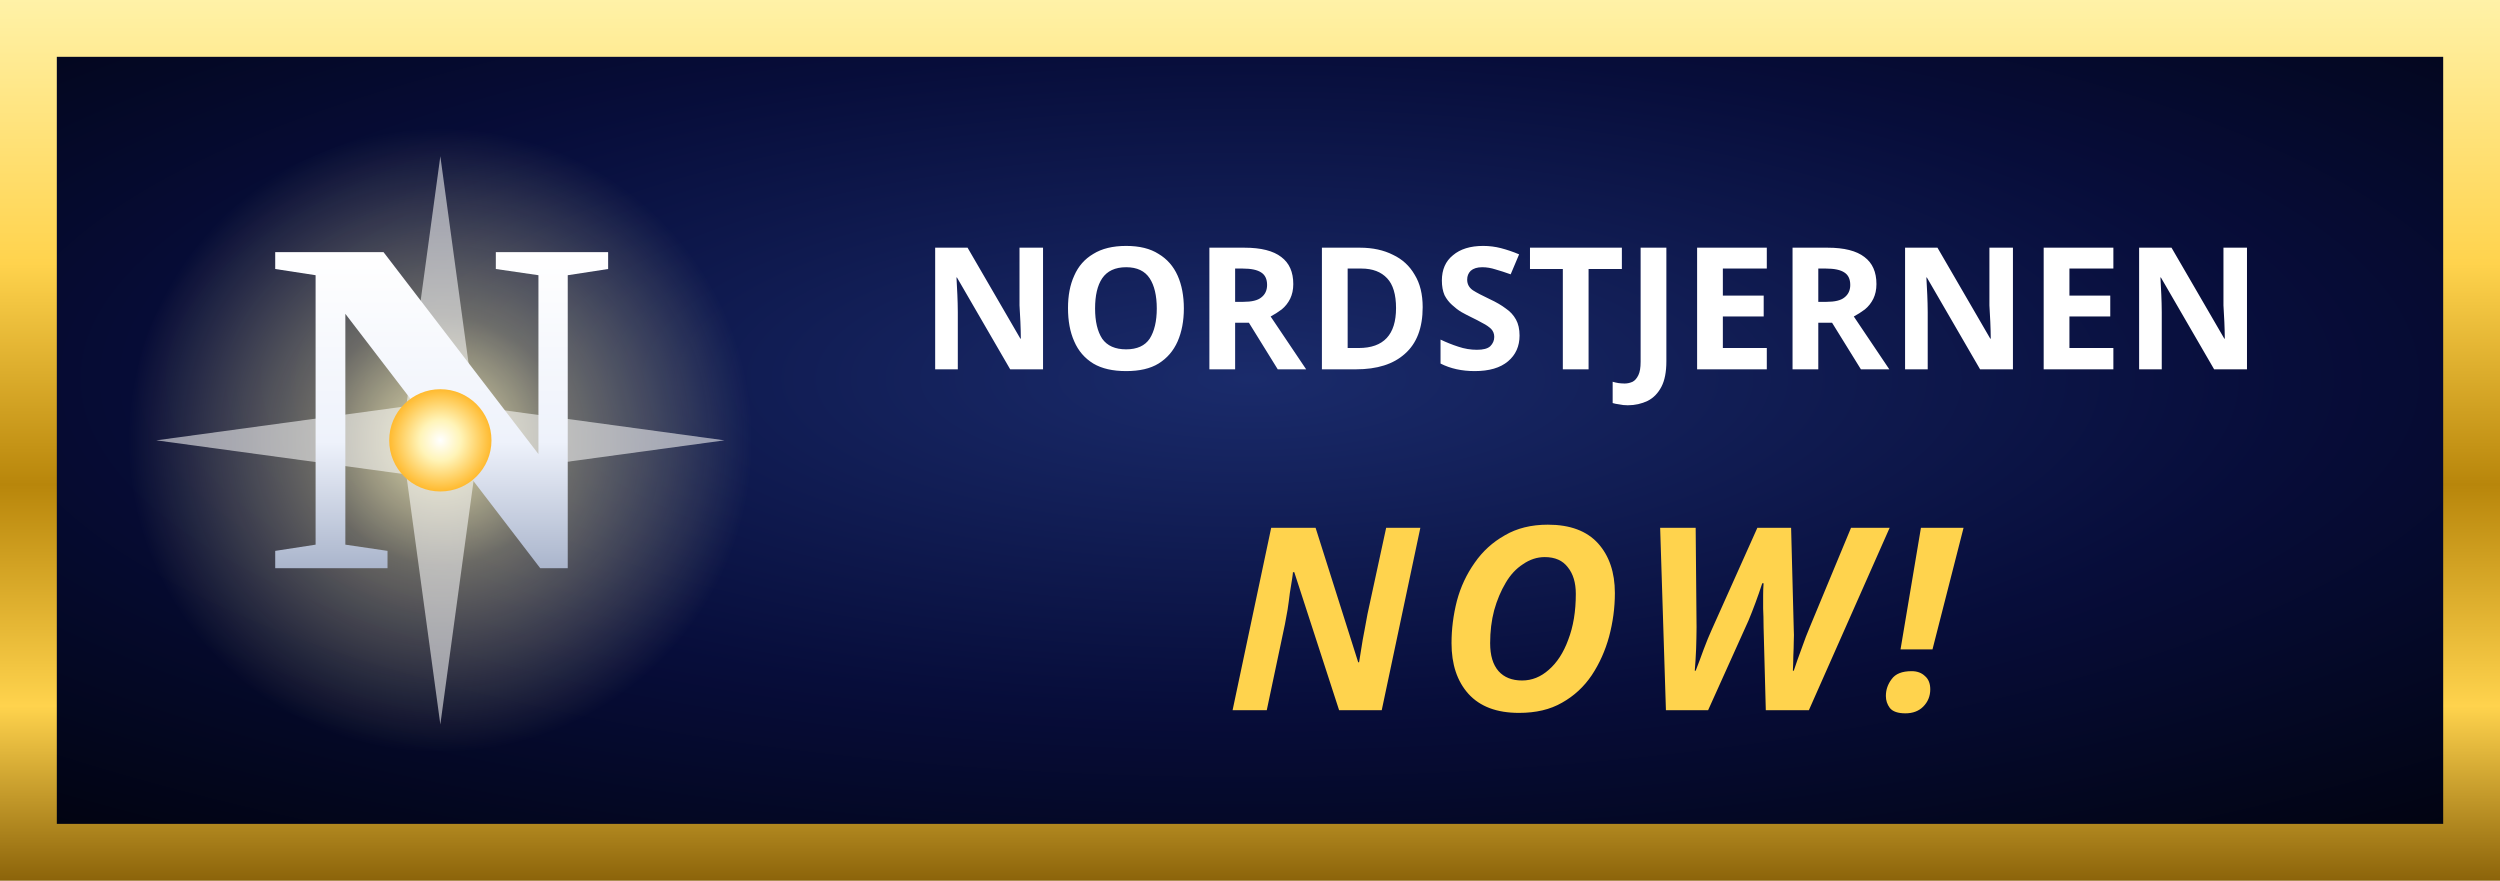
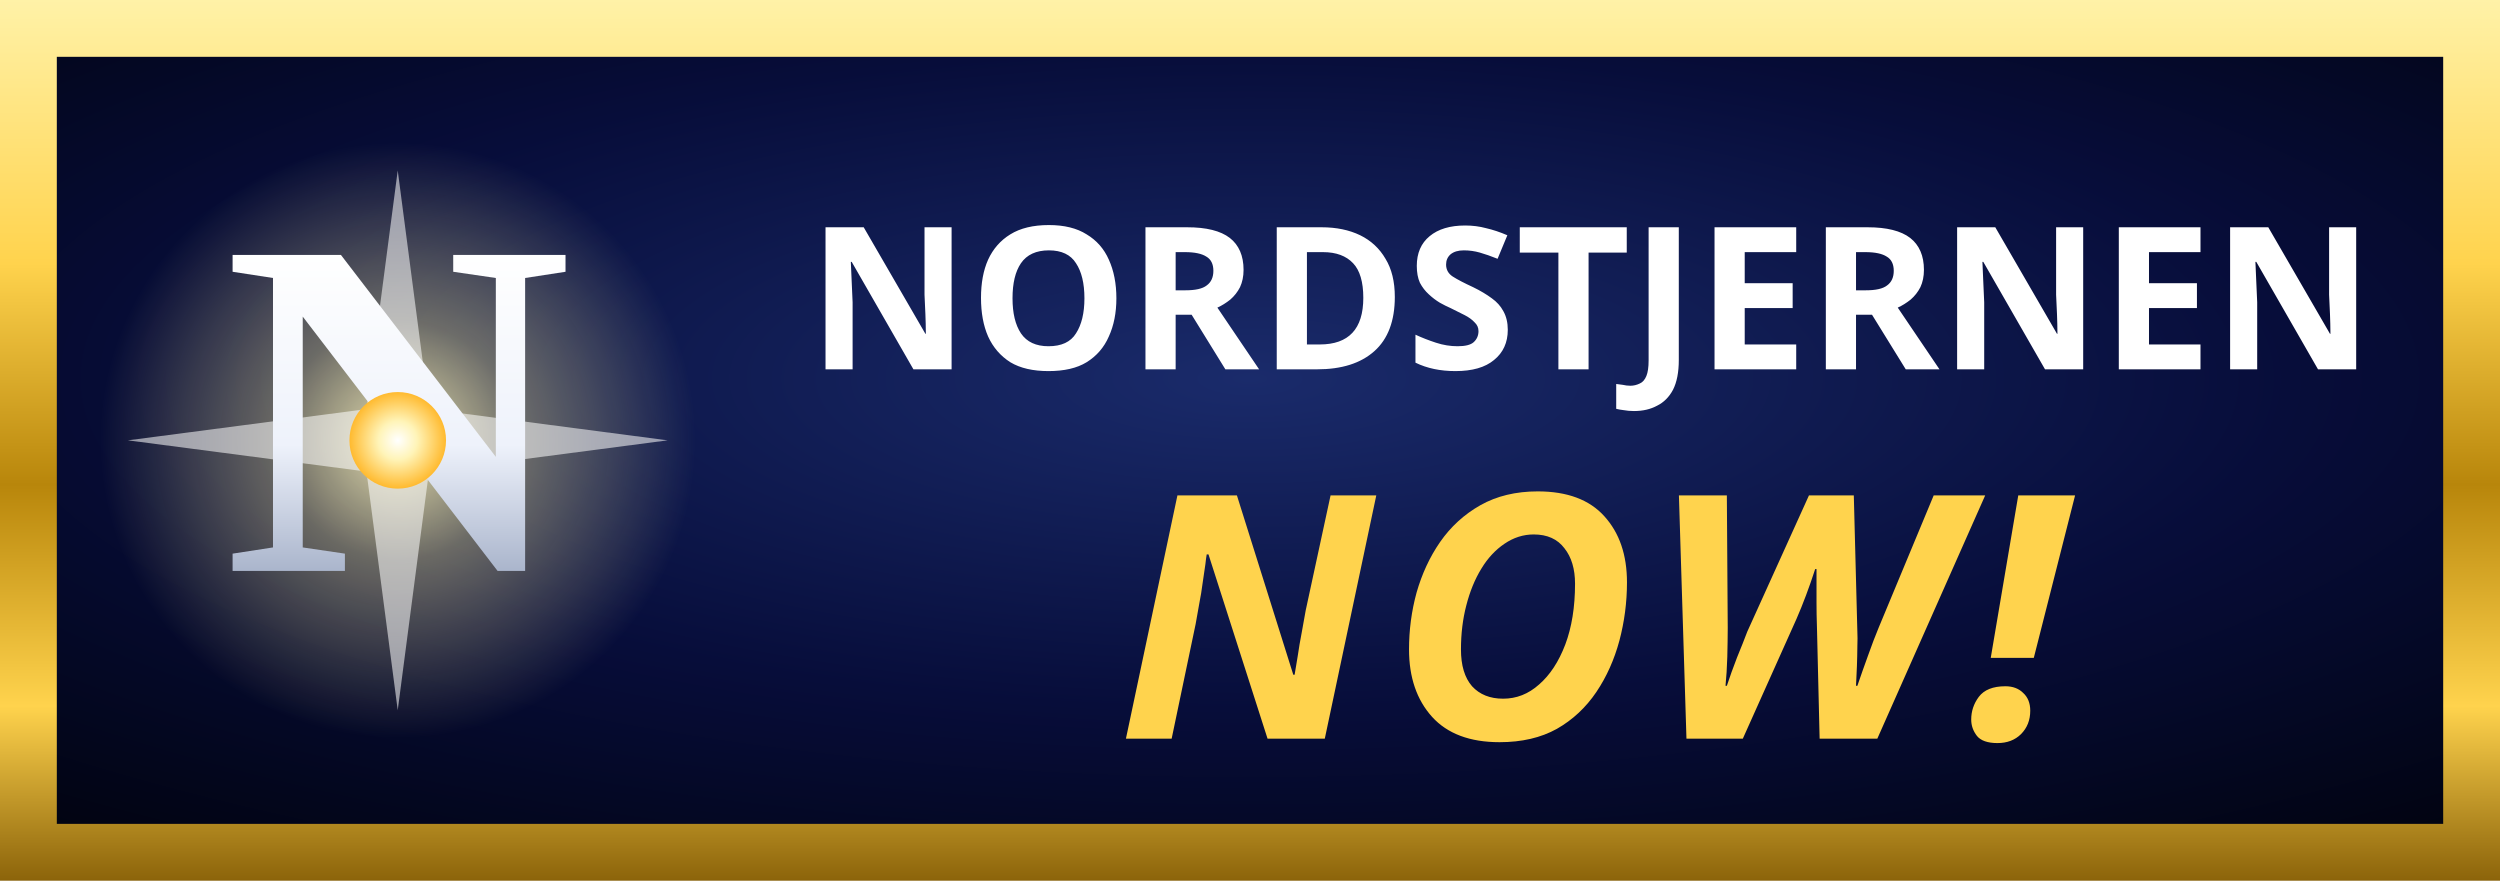
- <svg xmlns="http://www.w3.org/2000/svg" width="88" height="31" viewBox="0 0 88 31" shape-rendering="geometricPrecision">
+ <svg xmlns="http://www.w3.org/2000/svg" width="88" height="31" viewBox="0 0 88 31" shape-rendering="geometricPrecision" text-rendering="geometricPrecision">
  <defs>
    <radialGradient id="bg" cx="50%" cy="42%" r="78%">
      <stop offset="0%" stop-color="#1a2b6b" />
      <stop offset="55%" stop-color="#070d3a" />
      <stop offset="100%" stop-color="#01030f" />
    </radialGradient>
    <linearGradient id="nfill" x1="0" y1="0" x2="0" y2="1">
      <stop offset="0%" stop-color="#ffffff" />
      <stop offset="60%" stop-color="#eef2fb" />
      <stop offset="100%" stop-color="#aab5cc" />
    </linearGradient>
    <radialGradient id="halo" cx="50%" cy="50%" r="50%">
      <stop offset="0%" stop-color="#fff7c2" stop-opacity="0.9" />
      <stop offset="40%" stop-color="#fff2a0" stop-opacity="0.4" />
      <stop offset="100%" stop-color="#fff2a0" stop-opacity="0" />
    </radialGradient>
    <radialGradient id="core" cx="50%" cy="50%" r="50%">
      <stop offset="0%" stop-color="#ffffff" />
      <stop offset="40%" stop-color="#fff4b8" />
      <stop offset="100%" stop-color="#ffba2f" />
    </radialGradient>
    <linearGradient id="frame" x1="0" y1="0" x2="0" y2="1">
      <stop offset="0%" stop-color="#fff2a8" />
      <stop offset="30%" stop-color="#ffd34d" />
      <stop offset="55%" stop-color="#b8860b" />
      <stop offset="80%" stop-color="#ffd34d" />
      <stop offset="100%" stop-color="#8a6209" />
    </linearGradient>
  </defs>
  <rect width="88" height="31" fill="url(#frame)" />
  <rect x="2" y="2" width="84" height="27" fill="url(#bg)" />
-   <g transform="translate(15.5,15.5)">
-     <circle r="11" fill="url(#halo)" />
-     <polygon points="0,-10 1.2,-1.2 10,0 1.2,1.2 0,10 -1.2,1.2 -10,0 -1.2,-1.2" fill="#ffffff" opacity="0.55" />
-     <text x="0" y="4.5" text-anchor="middle" font-family="Georgia, 'Times New Roman', serif" font-size="17" font-weight="bold" fill="url(#nfill)">N</text>
-     <circle r="1.8" fill="url(#core)" />
+   <g transform="translate(14,15.5)">
+     <circle r="10.5" fill="url(#halo)" />
+     <polygon points="0,-9.5 1.1,-1.1 9.5,0 1.1,1.1 0,9.5 -1.1,1.1 -9.5,0 -1.1,-1.1" fill="#ffffff" opacity="0.55" />
+     <text x="0" y="4.6" text-anchor="middle" font-family="Georgia, 'Times New Roman', serif" font-size="17" font-weight="bold" fill="url(#nfill)">N</text>
+     <circle r="1.7" fill="url(#core)" />
  </g>
  <g font-family="Verdana,Geneva,sans-serif" font-weight="bold" text-anchor="middle">
-     <text x="56" y="13" font-size="6" fill="#ffffff" letter-spacing="0">NORDSTJERNEN</text>
-     <text x="56" y="25" font-size="9" fill="#ffd34d" font-style="italic" letter-spacing="0.6">NOW!</text>
+     <text x="56" y="13" font-size="7" fill="#ffffff" letter-spacing="0" textLength="56" lengthAdjust="spacingAndGlyphs">NORDSTJERNEN</text>
+     <text x="56" y="26" font-size="12" fill="#ffd34d" font-style="italic" letter-spacing="0.5">NOW!</text>
  </g>
</svg>
